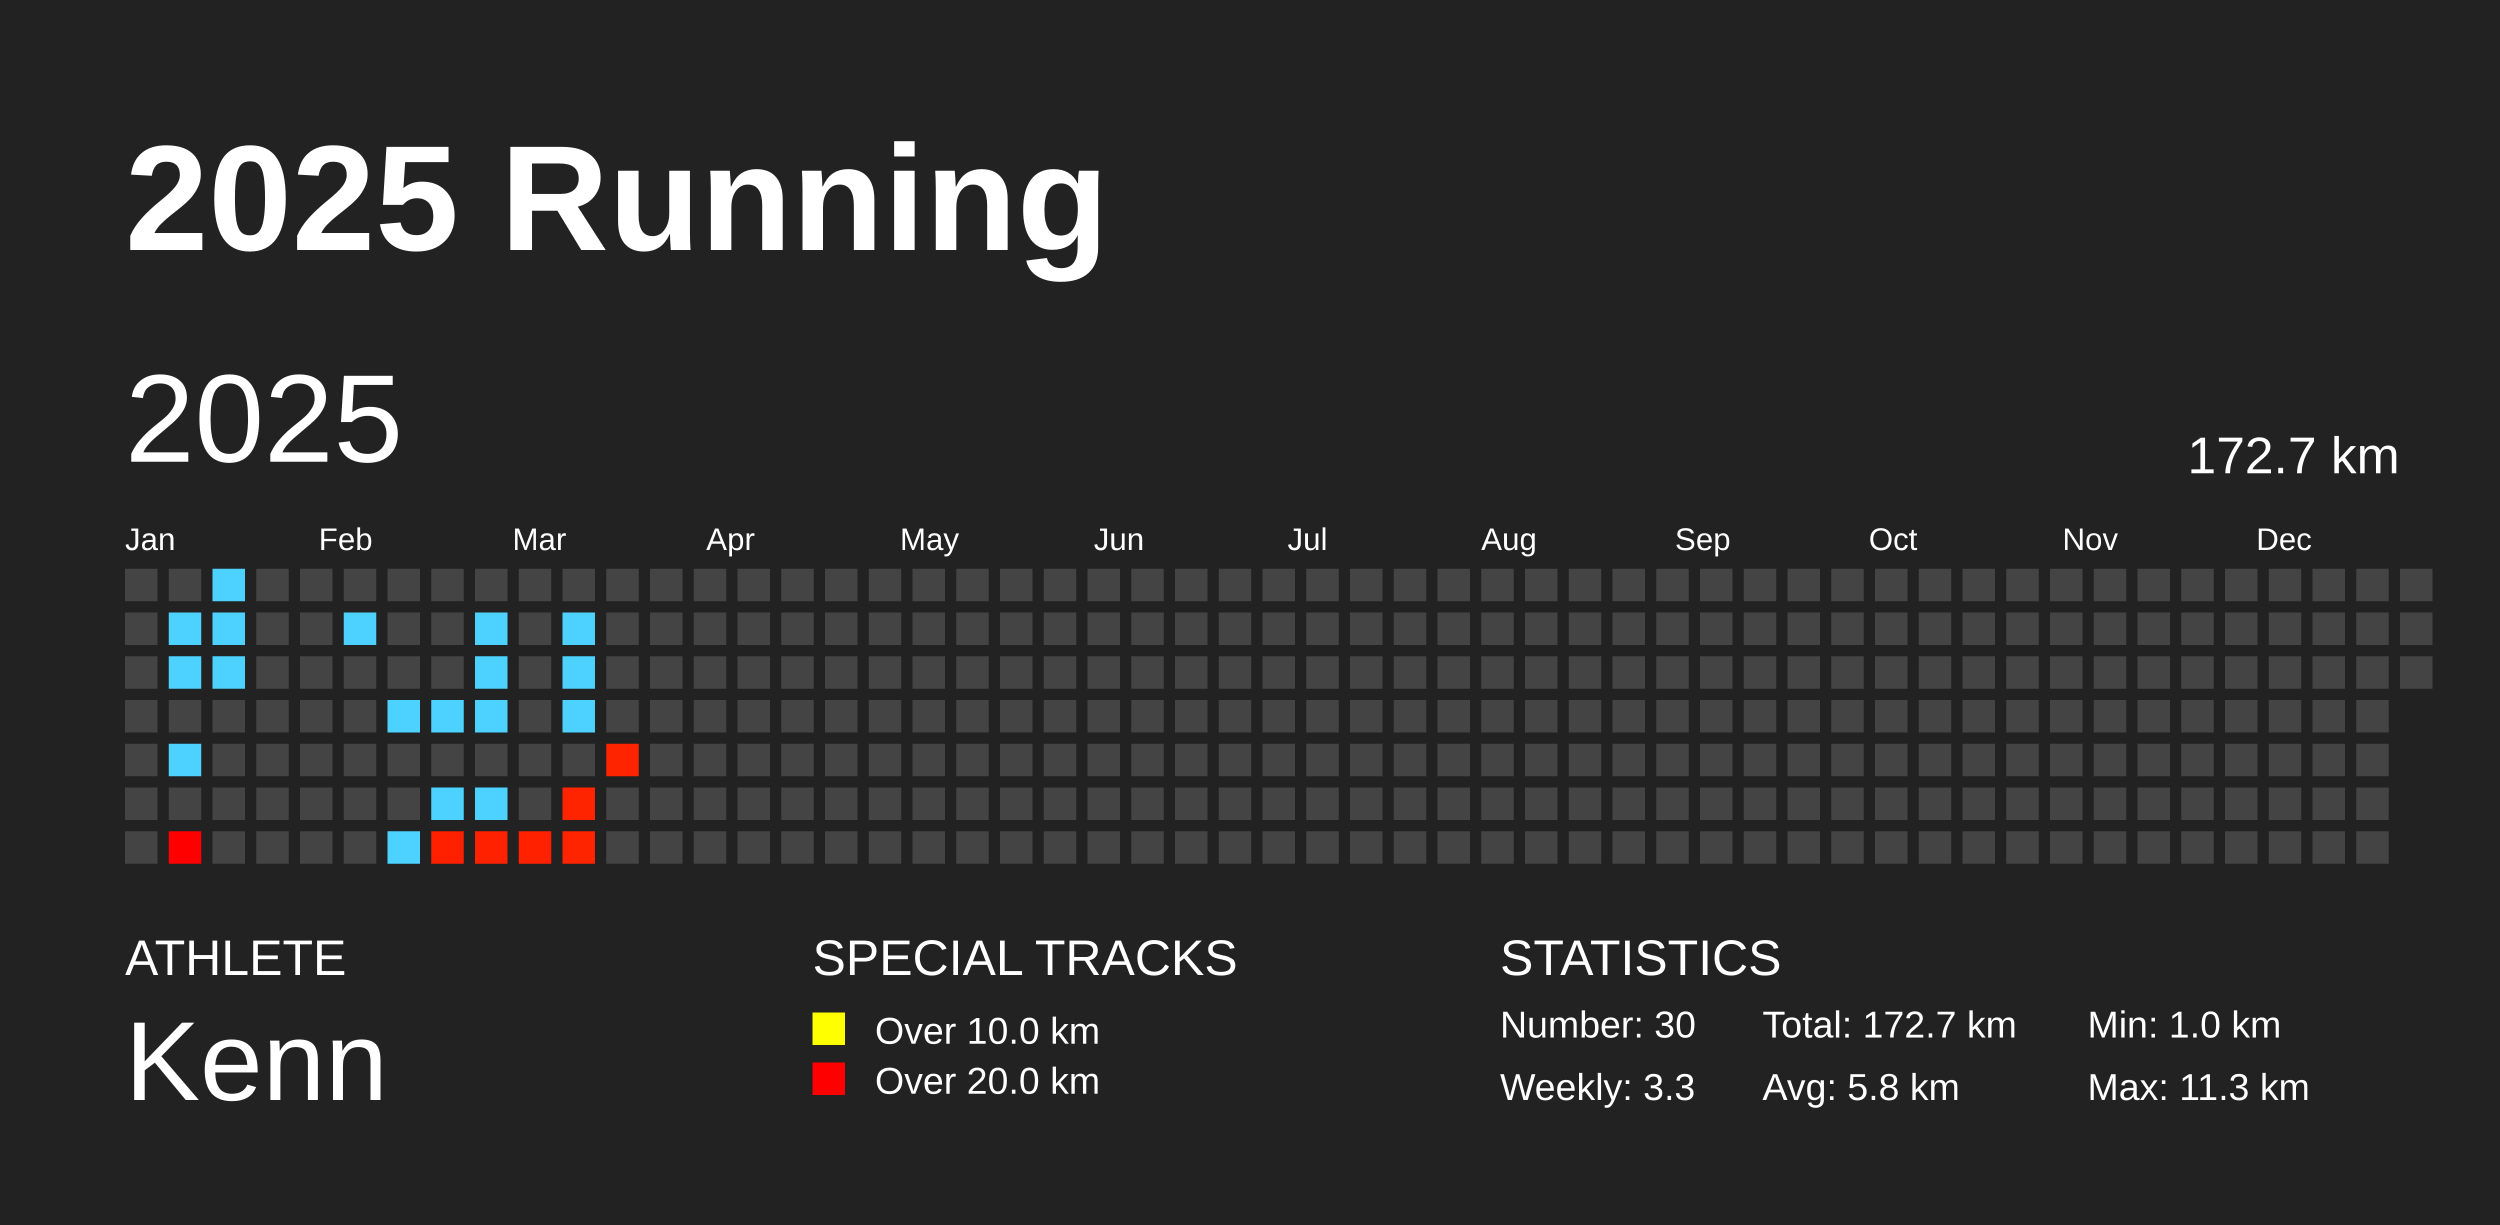
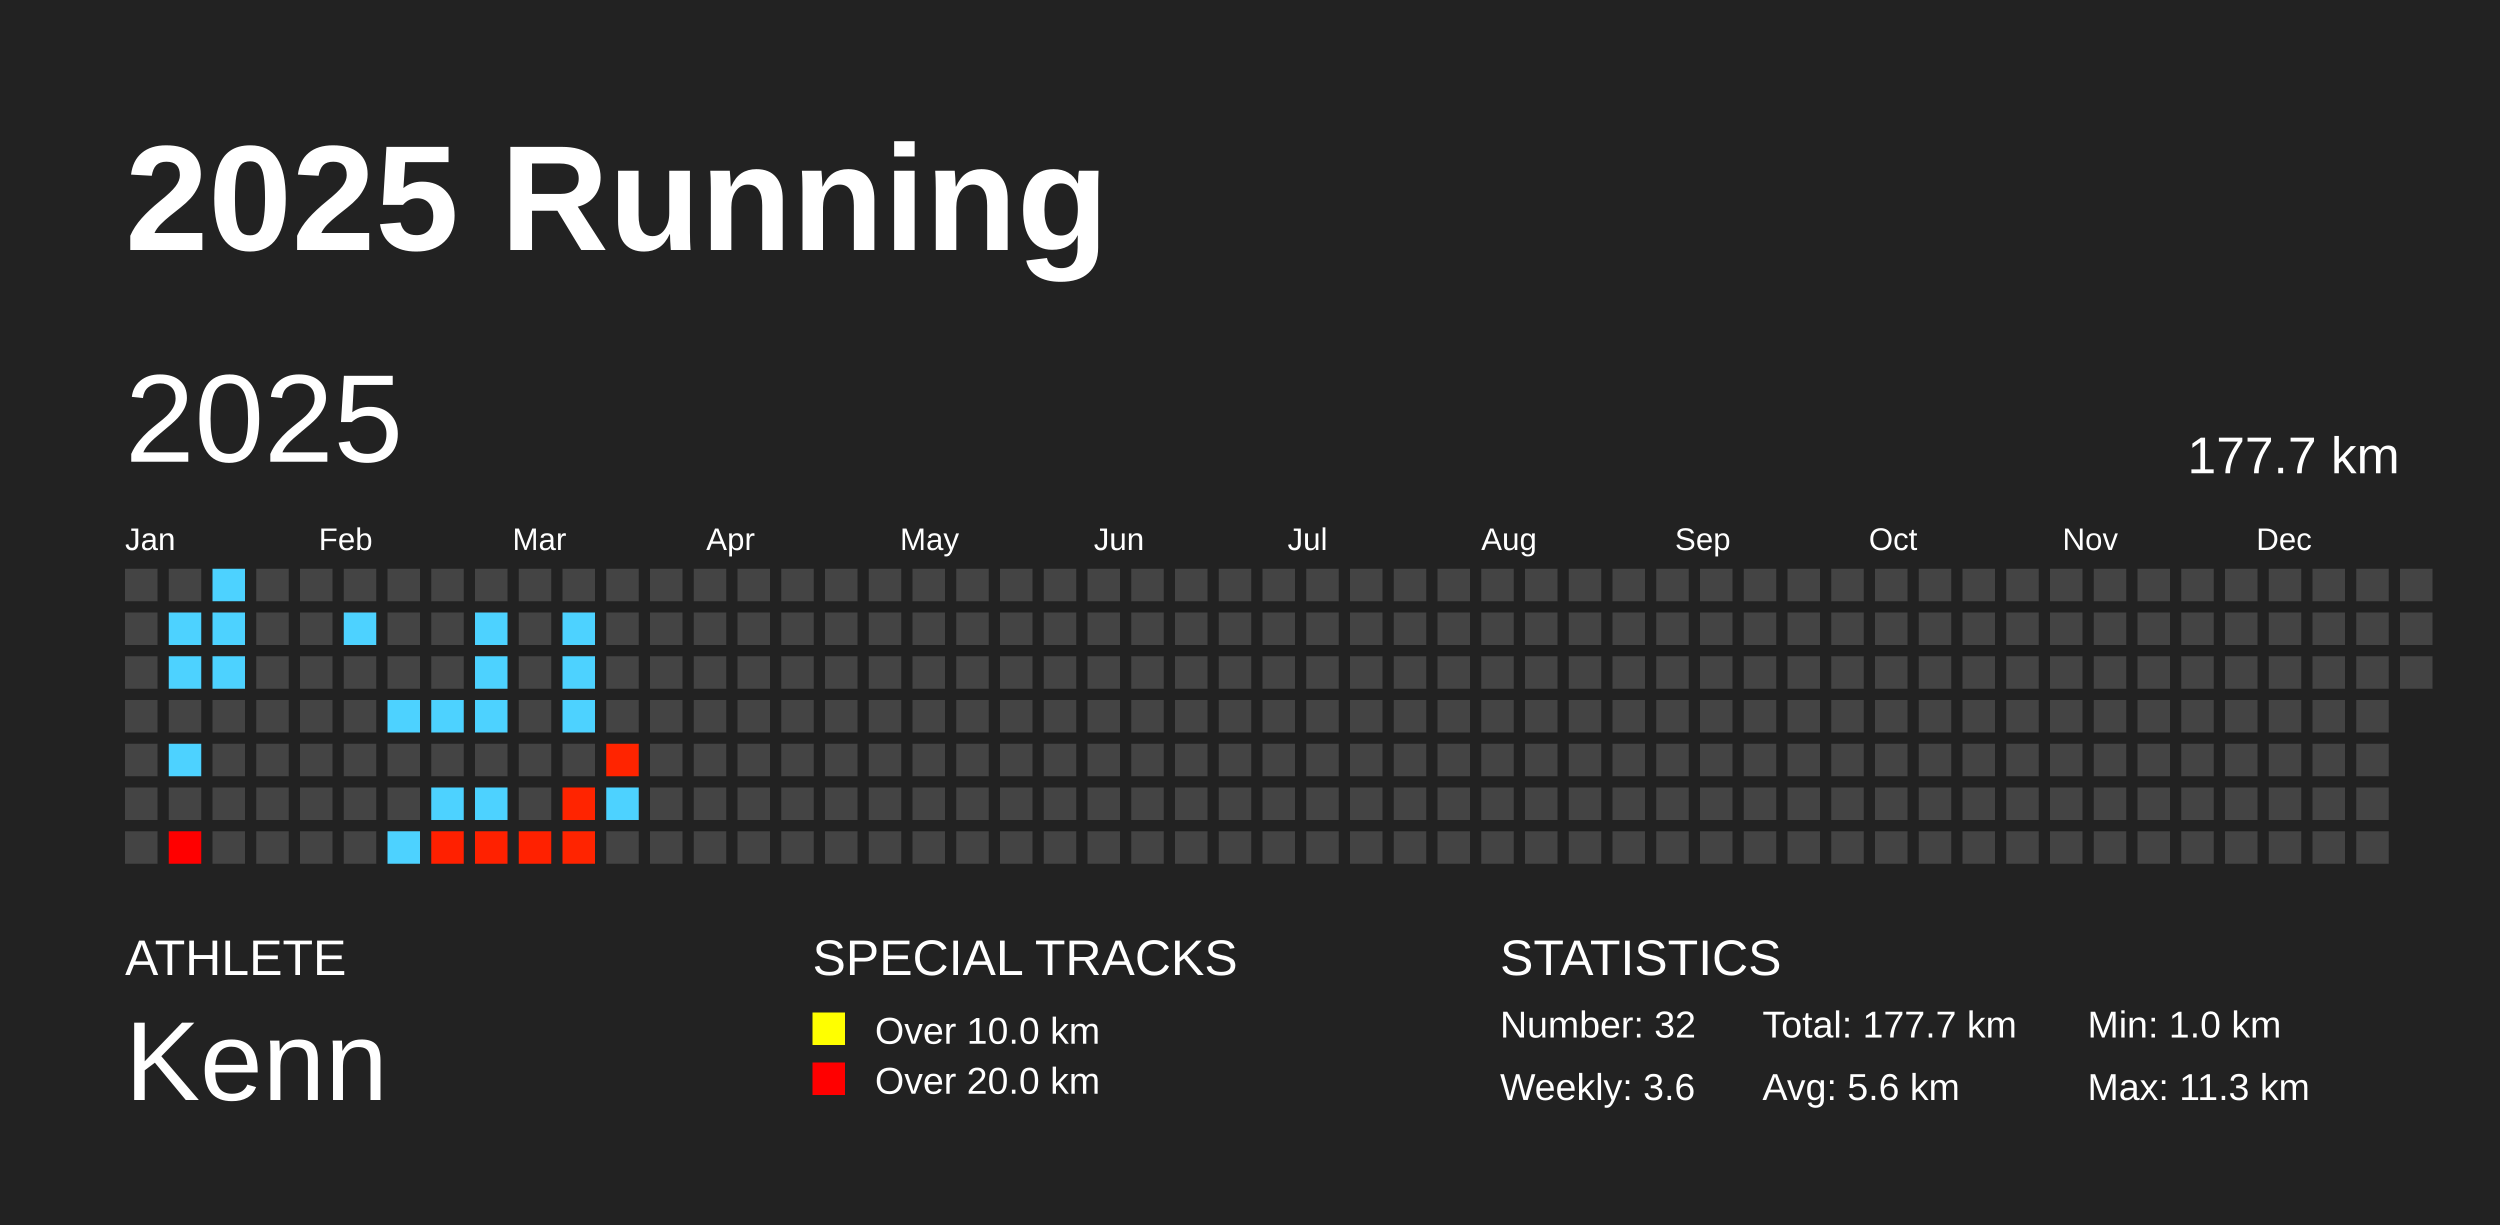
<svg xmlns="http://www.w3.org/2000/svg" baseProfile="full" height="98mm" version="1.1" viewBox="0,0,200,98" width="200mm">
  <defs />
  <rect fill="#222222" height="98" width="200" x="0" y="0" />
  <text fill="#FFFFFF" style="font-size:12px; font-family:Arial; font-weight:bold;" x="10" y="20">2025 Running</text>
  <text fill="#FFFFFF" style="font-size:4px; font-family:Arial" x="10" y="78">ATHLETE</text>
  <text fill="#FFFFFF" style="font-size:9px; font-family:Arial" x="10" y="88">Kenn</text>
  <text fill="#FFFFFF" style="font-size:4px; font-family:Arial" x="65" y="78">SPECIAL TRACKS</text>
  <rect fill="yellow" height="2.6" width="2.6" x="65" y="81" />
  <text fill="#FFFFFF" style="font-size:3px; font-family:Arial" x="70" y="83.5">Over 10.0 km</text>
  <rect fill="red" height="2.6" width="2.6" x="65" y="85" />
  <text fill="#FFFFFF" style="font-size:3px; font-family:Arial" x="70" y="87.5">Over 20.0 km</text>
  <text fill="#FFFFFF" style="font-size:4px; font-family:Arial" x="120" y="78">STATISTICS</text>
-   <text fill="#FFFFFF" style="font-size:3px; font-family:Arial" x="120" y="83">Number: 30</text>
-   <text fill="#FFFFFF" style="font-size:3px; font-family:Arial" x="120" y="88">Weekly: 3.3</text>
-   <text fill="#FFFFFF" style="font-size:3px; font-family:Arial" x="141" y="83">Total: 172.7 km</text>
-   <text fill="#FFFFFF" style="font-size:3px; font-family:Arial" x="141" y="88">Avg: 5.8 km</text>
+   <text fill="#FFFFFF" style="font-size:3px; font-family:Arial" x="120" y="83">Number: 32</text>
+   <text fill="#FFFFFF" style="font-size:3px; font-family:Arial" x="120" y="88">Weekly: 3.6</text>
+   <text fill="#FFFFFF" style="font-size:3px; font-family:Arial" x="141" y="83">Total: 177.7 km</text>
+   <text fill="#FFFFFF" style="font-size:3px; font-family:Arial" x="141" y="88">Avg: 5.6 km</text>
  <text fill="#FFFFFF" style="font-size:3px; font-family:Arial" x="167" y="83">Min: 1.0 km</text>
  <text fill="#FFFFFF" style="font-size:3px; font-family:Arial" x="167" y="88">Max: 11.3 km</text>
  <text dominant-baseline="hanging" fill="#FFFFFF" style="font-size:10.0px; font-family:Arial;" x="10" y="30">2025</text>
-   <text dominant-baseline="hanging" fill="#FFFFFF" style="font-size:4.125px; font-family:Arial;" x="175" y="35">172.7 km</text>
+   <text dominant-baseline="hanging" fill="#FFFFFF" style="font-size:4.125px; font-family:Arial;" x="175" y="35">177.7 km</text>
  <text fill="#FFFFFF" style="font-size:2.5px; font-family:Arial" x="10.0" y="44">Jan</text>
  <text fill="#FFFFFF" style="font-size:2.5px; font-family:Arial" x="25.5" y="44">Feb</text>
  <text fill="#FFFFFF" style="font-size:2.5px; font-family:Arial" x="41.0" y="44">Mar</text>
  <text fill="#FFFFFF" style="font-size:2.5px; font-family:Arial" x="56.5" y="44">Apr</text>
  <text fill="#FFFFFF" style="font-size:2.5px; font-family:Arial" x="72.0" y="44">May</text>
  <text fill="#FFFFFF" style="font-size:2.5px; font-family:Arial" x="87.5" y="44">Jun</text>
  <text fill="#FFFFFF" style="font-size:2.5px; font-family:Arial" x="103.0" y="44">Jul</text>
  <text fill="#FFFFFF" style="font-size:2.5px; font-family:Arial" x="118.5" y="44">Aug</text>
  <text fill="#FFFFFF" style="font-size:2.5px; font-family:Arial" x="134.0" y="44">Sep</text>
  <text fill="#FFFFFF" style="font-size:2.5px; font-family:Arial" x="149.5" y="44">Oct</text>
  <text fill="#FFFFFF" style="font-size:2.5px; font-family:Arial" x="165.0" y="44">Nov</text>
  <text fill="#FFFFFF" style="font-size:2.5px; font-family:Arial" x="180.5" y="44">Dec</text>
  <rect fill="#444444" height="2.6" width="2.6" x="10.0" y="45.5" />
  <rect fill="#444444" height="2.6" width="2.6" x="10.0" y="49.0" />
  <rect fill="#444444" height="2.6" width="2.6" x="10.0" y="52.5" />
  <rect fill="#444444" height="2.6" width="2.6" x="10.0" y="56.0" />
  <rect fill="#444444" height="2.6" width="2.6" x="10.0" y="59.5" />
  <rect fill="#444444" height="2.6" width="2.6" x="10.0" y="63.0" />
  <rect fill="#444444" height="2.6" width="2.6" x="10.0" y="66.5" />
  <rect fill="#444444" height="2.6" width="2.6" x="13.5" y="45.5" />
  <rect fill="#4dd2ff" height="2.6" width="2.6" x="13.5" y="49.0" />
  <rect fill="#4dd2ff" height="2.6" width="2.6" x="13.5" y="52.5" />
  <rect fill="#444444" height="2.6" width="2.6" x="13.5" y="56.0" />
  <rect fill="#4dd2ff" height="2.6" width="2.6" x="13.5" y="59.5" />
  <rect fill="#444444" height="2.6" width="2.6" x="13.5" y="63.0" />
  <rect fill="#ff0000" height="2.6" width="2.6" x="13.5" y="66.5" />
  <rect fill="#4dd2ff" height="2.6" width="2.6" x="17.0" y="45.5" />
  <rect fill="#4dd2ff" height="2.6" width="2.6" x="17.0" y="49.0" />
  <rect fill="#4dd2ff" height="2.6" width="2.6" x="17.0" y="52.5" />
  <rect fill="#444444" height="2.6" width="2.6" x="17.0" y="56.0" />
  <rect fill="#444444" height="2.6" width="2.6" x="17.0" y="59.5" />
  <rect fill="#444444" height="2.6" width="2.6" x="17.0" y="63.0" />
  <rect fill="#444444" height="2.6" width="2.6" x="17.0" y="66.5" />
  <rect fill="#444444" height="2.6" width="2.6" x="20.5" y="45.5" />
  <rect fill="#444444" height="2.6" width="2.6" x="20.5" y="49.0" />
  <rect fill="#444444" height="2.6" width="2.6" x="20.5" y="52.5" />
  <rect fill="#444444" height="2.6" width="2.6" x="20.5" y="56.0" />
  <rect fill="#444444" height="2.6" width="2.6" x="20.5" y="59.5" />
  <rect fill="#444444" height="2.6" width="2.6" x="20.5" y="63.0" />
  <rect fill="#444444" height="2.6" width="2.6" x="20.5" y="66.5" />
  <rect fill="#444444" height="2.6" width="2.6" x="24.0" y="45.5" />
  <rect fill="#444444" height="2.6" width="2.6" x="24.0" y="49.0" />
  <rect fill="#444444" height="2.6" width="2.6" x="24.0" y="52.5" />
  <rect fill="#444444" height="2.6" width="2.6" x="24.0" y="56.0" />
  <rect fill="#444444" height="2.6" width="2.6" x="24.0" y="59.5" />
  <rect fill="#444444" height="2.6" width="2.6" x="24.0" y="63.0" />
  <rect fill="#444444" height="2.6" width="2.6" x="24.0" y="66.5" />
  <rect fill="#444444" height="2.6" width="2.6" x="27.5" y="45.5" />
  <rect fill="#4dd2ff" height="2.6" width="2.6" x="27.5" y="49.0" />
  <rect fill="#444444" height="2.6" width="2.6" x="27.5" y="52.5" />
  <rect fill="#444444" height="2.6" width="2.6" x="27.5" y="56.0" />
  <rect fill="#444444" height="2.6" width="2.6" x="27.5" y="59.5" />
  <rect fill="#444444" height="2.6" width="2.6" x="27.5" y="63.0" />
  <rect fill="#444444" height="2.6" width="2.6" x="27.5" y="66.5" />
  <rect fill="#444444" height="2.6" width="2.6" x="31.0" y="45.5" />
  <rect fill="#444444" height="2.6" width="2.6" x="31.0" y="49.0" />
  <rect fill="#444444" height="2.6" width="2.6" x="31.0" y="52.5" />
  <rect fill="#4dd2ff" height="2.6" width="2.6" x="31.0" y="56.0" />
  <rect fill="#444444" height="2.6" width="2.6" x="31.0" y="59.5" />
  <rect fill="#444444" height="2.6" width="2.6" x="31.0" y="63.0" />
  <rect fill="#4dd2ff" height="2.6" width="2.6" x="31.0" y="66.5" />
  <rect fill="#444444" height="2.6" width="2.6" x="34.5" y="45.5" />
  <rect fill="#444444" height="2.6" width="2.6" x="34.5" y="49.0" />
  <rect fill="#444444" height="2.6" width="2.6" x="34.5" y="52.5" />
  <rect fill="#4dd2ff" height="2.6" width="2.6" x="34.5" y="56.0" />
  <rect fill="#444444" height="2.6" width="2.6" x="34.5" y="59.5" />
  <rect fill="#4dd2ff" height="2.6" width="2.6" x="34.5" y="63.0" />
  <rect fill="#ff2000" height="2.6" width="2.6" x="34.5" y="66.5" />
  <rect fill="#444444" height="2.6" width="2.6" x="38.0" y="45.5" />
  <rect fill="#4dd2ff" height="2.6" width="2.6" x="38.0" y="49.0" />
  <rect fill="#4dd2ff" height="2.6" width="2.6" x="38.0" y="52.5" />
  <rect fill="#4dd2ff" height="2.6" width="2.6" x="38.0" y="56.0" />
  <rect fill="#444444" height="2.6" width="2.6" x="38.0" y="59.5" />
  <rect fill="#4dd2ff" height="2.6" width="2.6" x="38.0" y="63.0" />
  <rect fill="#ff2100" height="2.6" width="2.6" x="38.0" y="66.5" />
  <rect fill="#444444" height="2.6" width="2.6" x="41.5" y="45.5" />
  <rect fill="#444444" height="2.6" width="2.6" x="41.5" y="49.0" />
  <rect fill="#444444" height="2.6" width="2.6" x="41.5" y="52.5" />
  <rect fill="#444444" height="2.6" width="2.6" x="41.5" y="56.0" />
  <rect fill="#444444" height="2.6" width="2.6" x="41.5" y="59.5" />
  <rect fill="#444444" height="2.6" width="2.6" x="41.5" y="63.0" />
  <rect fill="#ff2100" height="2.6" width="2.6" x="41.5" y="66.5" />
  <rect fill="#444444" height="2.6" width="2.6" x="45.0" y="45.5" />
  <rect fill="#4dd2ff" height="2.6" width="2.6" x="45.0" y="49.0" />
  <rect fill="#4dd2ff" height="2.6" width="2.6" x="45.0" y="52.5" />
  <rect fill="#4dd2ff" height="2.6" width="2.6" x="45.0" y="56.0" />
  <rect fill="#444444" height="2.6" width="2.6" x="45.0" y="59.5" />
  <rect fill="#ff2400" height="2.6" width="2.6" x="45.0" y="63.0" />
  <rect fill="#ff2400" height="2.6" width="2.6" x="45.0" y="66.5" />
  <rect fill="#444444" height="2.6" width="2.6" x="48.5" y="45.5" />
  <rect fill="#444444" height="2.6" width="2.6" x="48.5" y="49.0" />
  <rect fill="#444444" height="2.6" width="2.6" x="48.5" y="52.5" />
  <rect fill="#444444" height="2.6" width="2.6" x="48.5" y="56.0" />
  <rect fill="#ff2400" height="2.6" width="2.6" x="48.5" y="59.5" />
-   <rect fill="#444444" height="2.6" width="2.6" x="48.5" y="63.0" />
+   <rect fill="#4dd2ff" height="2.6" width="2.6" x="48.5" y="63.0" />
  <rect fill="#444444" height="2.6" width="2.6" x="48.5" y="66.5" />
  <rect fill="#444444" height="2.6" width="2.6" x="52.0" y="45.5" />
  <rect fill="#444444" height="2.6" width="2.6" x="52.0" y="49.0" />
  <rect fill="#444444" height="2.6" width="2.6" x="52.0" y="52.5" />
  <rect fill="#444444" height="2.6" width="2.6" x="52.0" y="56.0" />
  <rect fill="#444444" height="2.6" width="2.6" x="52.0" y="59.5" />
  <rect fill="#444444" height="2.6" width="2.6" x="52.0" y="63.0" />
  <rect fill="#444444" height="2.6" width="2.6" x="52.0" y="66.5" />
  <rect fill="#444444" height="2.6" width="2.6" x="55.5" y="45.5" />
  <rect fill="#444444" height="2.6" width="2.6" x="55.5" y="49.0" />
  <rect fill="#444444" height="2.6" width="2.6" x="55.5" y="52.5" />
  <rect fill="#444444" height="2.6" width="2.6" x="55.5" y="56.0" />
  <rect fill="#444444" height="2.6" width="2.6" x="55.5" y="59.5" />
  <rect fill="#444444" height="2.6" width="2.6" x="55.5" y="63.0" />
  <rect fill="#444444" height="2.6" width="2.6" x="55.5" y="66.5" />
  <rect fill="#444444" height="2.6" width="2.6" x="59.0" y="45.5" />
  <rect fill="#444444" height="2.6" width="2.6" x="59.0" y="49.0" />
  <rect fill="#444444" height="2.6" width="2.6" x="59.0" y="52.5" />
  <rect fill="#444444" height="2.6" width="2.6" x="59.0" y="56.0" />
  <rect fill="#444444" height="2.6" width="2.6" x="59.0" y="59.5" />
  <rect fill="#444444" height="2.6" width="2.6" x="59.0" y="63.0" />
  <rect fill="#444444" height="2.6" width="2.6" x="59.0" y="66.5" />
  <rect fill="#444444" height="2.6" width="2.6" x="62.5" y="45.5" />
  <rect fill="#444444" height="2.6" width="2.6" x="62.5" y="49.0" />
  <rect fill="#444444" height="2.6" width="2.6" x="62.5" y="52.5" />
  <rect fill="#444444" height="2.6" width="2.6" x="62.5" y="56.0" />
  <rect fill="#444444" height="2.6" width="2.6" x="62.5" y="59.5" />
  <rect fill="#444444" height="2.6" width="2.6" x="62.5" y="63.0" />
  <rect fill="#444444" height="2.6" width="2.6" x="62.5" y="66.5" />
  <rect fill="#444444" height="2.6" width="2.6" x="66.0" y="45.5" />
  <rect fill="#444444" height="2.6" width="2.6" x="66.0" y="49.0" />
  <rect fill="#444444" height="2.6" width="2.6" x="66.0" y="52.5" />
  <rect fill="#444444" height="2.6" width="2.6" x="66.0" y="56.0" />
  <rect fill="#444444" height="2.6" width="2.6" x="66.0" y="59.5" />
  <rect fill="#444444" height="2.6" width="2.6" x="66.0" y="63.0" />
  <rect fill="#444444" height="2.6" width="2.6" x="66.0" y="66.5" />
  <rect fill="#444444" height="2.6" width="2.6" x="69.5" y="45.5" />
  <rect fill="#444444" height="2.6" width="2.6" x="69.5" y="49.0" />
  <rect fill="#444444" height="2.6" width="2.6" x="69.5" y="52.5" />
  <rect fill="#444444" height="2.6" width="2.6" x="69.5" y="56.0" />
  <rect fill="#444444" height="2.6" width="2.6" x="69.5" y="59.5" />
  <rect fill="#444444" height="2.6" width="2.6" x="69.5" y="63.0" />
  <rect fill="#444444" height="2.6" width="2.6" x="69.5" y="66.5" />
  <rect fill="#444444" height="2.6" width="2.6" x="73.0" y="45.5" />
  <rect fill="#444444" height="2.6" width="2.6" x="73.0" y="49.0" />
  <rect fill="#444444" height="2.6" width="2.6" x="73.0" y="52.5" />
  <rect fill="#444444" height="2.6" width="2.6" x="73.0" y="56.0" />
  <rect fill="#444444" height="2.6" width="2.6" x="73.0" y="59.5" />
  <rect fill="#444444" height="2.6" width="2.6" x="73.0" y="63.0" />
  <rect fill="#444444" height="2.6" width="2.6" x="73.0" y="66.5" />
  <rect fill="#444444" height="2.6" width="2.6" x="76.5" y="45.5" />
  <rect fill="#444444" height="2.6" width="2.6" x="76.5" y="49.0" />
  <rect fill="#444444" height="2.6" width="2.6" x="76.5" y="52.5" />
  <rect fill="#444444" height="2.6" width="2.6" x="76.5" y="56.0" />
  <rect fill="#444444" height="2.6" width="2.6" x="76.5" y="59.5" />
  <rect fill="#444444" height="2.6" width="2.6" x="76.5" y="63.0" />
  <rect fill="#444444" height="2.6" width="2.6" x="76.5" y="66.5" />
  <rect fill="#444444" height="2.6" width="2.6" x="80.0" y="45.5" />
  <rect fill="#444444" height="2.6" width="2.6" x="80.0" y="49.0" />
  <rect fill="#444444" height="2.6" width="2.6" x="80.0" y="52.5" />
  <rect fill="#444444" height="2.6" width="2.6" x="80.0" y="56.0" />
  <rect fill="#444444" height="2.6" width="2.6" x="80.0" y="59.5" />
  <rect fill="#444444" height="2.6" width="2.6" x="80.0" y="63.0" />
  <rect fill="#444444" height="2.6" width="2.6" x="80.0" y="66.5" />
  <rect fill="#444444" height="2.6" width="2.6" x="83.5" y="45.5" />
  <rect fill="#444444" height="2.6" width="2.6" x="83.5" y="49.0" />
  <rect fill="#444444" height="2.6" width="2.6" x="83.5" y="52.5" />
  <rect fill="#444444" height="2.6" width="2.6" x="83.5" y="56.0" />
  <rect fill="#444444" height="2.6" width="2.6" x="83.5" y="59.5" />
  <rect fill="#444444" height="2.6" width="2.6" x="83.5" y="63.0" />
  <rect fill="#444444" height="2.6" width="2.6" x="83.5" y="66.5" />
  <rect fill="#444444" height="2.6" width="2.6" x="87.0" y="45.5" />
  <rect fill="#444444" height="2.6" width="2.6" x="87.0" y="49.0" />
  <rect fill="#444444" height="2.6" width="2.6" x="87.0" y="52.5" />
  <rect fill="#444444" height="2.6" width="2.6" x="87.0" y="56.0" />
  <rect fill="#444444" height="2.6" width="2.6" x="87.0" y="59.5" />
  <rect fill="#444444" height="2.6" width="2.6" x="87.0" y="63.0" />
  <rect fill="#444444" height="2.6" width="2.6" x="87.0" y="66.5" />
  <rect fill="#444444" height="2.6" width="2.6" x="90.5" y="45.5" />
  <rect fill="#444444" height="2.6" width="2.6" x="90.5" y="49.0" />
  <rect fill="#444444" height="2.6" width="2.6" x="90.5" y="52.5" />
  <rect fill="#444444" height="2.6" width="2.6" x="90.5" y="56.0" />
  <rect fill="#444444" height="2.6" width="2.6" x="90.5" y="59.5" />
  <rect fill="#444444" height="2.6" width="2.6" x="90.5" y="63.0" />
  <rect fill="#444444" height="2.6" width="2.6" x="90.5" y="66.5" />
  <rect fill="#444444" height="2.6" width="2.6" x="94.0" y="45.5" />
  <rect fill="#444444" height="2.6" width="2.6" x="94.0" y="49.0" />
  <rect fill="#444444" height="2.6" width="2.6" x="94.0" y="52.5" />
  <rect fill="#444444" height="2.6" width="2.6" x="94.0" y="56.0" />
  <rect fill="#444444" height="2.6" width="2.6" x="94.0" y="59.5" />
  <rect fill="#444444" height="2.6" width="2.6" x="94.0" y="63.0" />
  <rect fill="#444444" height="2.6" width="2.6" x="94.0" y="66.5" />
  <rect fill="#444444" height="2.6" width="2.6" x="97.5" y="45.5" />
  <rect fill="#444444" height="2.6" width="2.6" x="97.5" y="49.0" />
  <rect fill="#444444" height="2.6" width="2.6" x="97.5" y="52.5" />
  <rect fill="#444444" height="2.6" width="2.6" x="97.5" y="56.0" />
  <rect fill="#444444" height="2.6" width="2.6" x="97.5" y="59.5" />
  <rect fill="#444444" height="2.6" width="2.6" x="97.5" y="63.0" />
  <rect fill="#444444" height="2.6" width="2.6" x="97.5" y="66.5" />
  <rect fill="#444444" height="2.6" width="2.6" x="101.0" y="45.5" />
  <rect fill="#444444" height="2.6" width="2.6" x="101.0" y="49.0" />
  <rect fill="#444444" height="2.6" width="2.6" x="101.0" y="52.5" />
  <rect fill="#444444" height="2.6" width="2.6" x="101.0" y="56.0" />
  <rect fill="#444444" height="2.6" width="2.6" x="101.0" y="59.5" />
  <rect fill="#444444" height="2.6" width="2.6" x="101.0" y="63.0" />
  <rect fill="#444444" height="2.6" width="2.6" x="101.0" y="66.5" />
  <rect fill="#444444" height="2.6" width="2.6" x="104.5" y="45.5" />
  <rect fill="#444444" height="2.6" width="2.6" x="104.5" y="49.0" />
  <rect fill="#444444" height="2.6" width="2.6" x="104.5" y="52.5" />
  <rect fill="#444444" height="2.6" width="2.6" x="104.5" y="56.0" />
  <rect fill="#444444" height="2.6" width="2.6" x="104.5" y="59.5" />
  <rect fill="#444444" height="2.6" width="2.6" x="104.5" y="63.0" />
  <rect fill="#444444" height="2.6" width="2.6" x="104.5" y="66.5" />
  <rect fill="#444444" height="2.6" width="2.6" x="108.0" y="45.5" />
  <rect fill="#444444" height="2.6" width="2.6" x="108.0" y="49.0" />
  <rect fill="#444444" height="2.6" width="2.6" x="108.0" y="52.5" />
  <rect fill="#444444" height="2.6" width="2.6" x="108.0" y="56.0" />
  <rect fill="#444444" height="2.6" width="2.6" x="108.0" y="59.5" />
  <rect fill="#444444" height="2.6" width="2.6" x="108.0" y="63.0" />
  <rect fill="#444444" height="2.6" width="2.6" x="108.0" y="66.5" />
  <rect fill="#444444" height="2.6" width="2.6" x="111.5" y="45.5" />
  <rect fill="#444444" height="2.6" width="2.6" x="111.5" y="49.0" />
  <rect fill="#444444" height="2.6" width="2.6" x="111.5" y="52.5" />
  <rect fill="#444444" height="2.6" width="2.6" x="111.5" y="56.0" />
  <rect fill="#444444" height="2.6" width="2.6" x="111.5" y="59.5" />
  <rect fill="#444444" height="2.6" width="2.6" x="111.5" y="63.0" />
  <rect fill="#444444" height="2.6" width="2.6" x="111.5" y="66.5" />
  <rect fill="#444444" height="2.6" width="2.6" x="115.0" y="45.5" />
  <rect fill="#444444" height="2.6" width="2.6" x="115.0" y="49.0" />
  <rect fill="#444444" height="2.6" width="2.6" x="115.0" y="52.5" />
  <rect fill="#444444" height="2.6" width="2.6" x="115.0" y="56.0" />
  <rect fill="#444444" height="2.6" width="2.6" x="115.0" y="59.5" />
  <rect fill="#444444" height="2.6" width="2.6" x="115.0" y="63.0" />
  <rect fill="#444444" height="2.6" width="2.6" x="115.0" y="66.5" />
  <rect fill="#444444" height="2.6" width="2.6" x="118.5" y="45.5" />
  <rect fill="#444444" height="2.6" width="2.6" x="118.5" y="49.0" />
  <rect fill="#444444" height="2.6" width="2.6" x="118.5" y="52.5" />
  <rect fill="#444444" height="2.6" width="2.6" x="118.5" y="56.0" />
  <rect fill="#444444" height="2.6" width="2.6" x="118.5" y="59.5" />
  <rect fill="#444444" height="2.6" width="2.6" x="118.5" y="63.0" />
  <rect fill="#444444" height="2.6" width="2.6" x="118.5" y="66.5" />
  <rect fill="#444444" height="2.6" width="2.6" x="122.0" y="45.5" />
  <rect fill="#444444" height="2.6" width="2.6" x="122.0" y="49.0" />
  <rect fill="#444444" height="2.6" width="2.6" x="122.0" y="52.5" />
  <rect fill="#444444" height="2.6" width="2.6" x="122.0" y="56.0" />
  <rect fill="#444444" height="2.6" width="2.6" x="122.0" y="59.5" />
  <rect fill="#444444" height="2.6" width="2.6" x="122.0" y="63.0" />
  <rect fill="#444444" height="2.6" width="2.6" x="122.0" y="66.5" />
  <rect fill="#444444" height="2.6" width="2.6" x="125.5" y="45.5" />
  <rect fill="#444444" height="2.6" width="2.6" x="125.5" y="49.0" />
  <rect fill="#444444" height="2.6" width="2.6" x="125.5" y="52.5" />
  <rect fill="#444444" height="2.6" width="2.6" x="125.5" y="56.0" />
  <rect fill="#444444" height="2.6" width="2.6" x="125.5" y="59.5" />
  <rect fill="#444444" height="2.6" width="2.6" x="125.5" y="63.0" />
  <rect fill="#444444" height="2.6" width="2.6" x="125.5" y="66.5" />
  <rect fill="#444444" height="2.6" width="2.6" x="129.0" y="45.5" />
  <rect fill="#444444" height="2.6" width="2.6" x="129.0" y="49.0" />
  <rect fill="#444444" height="2.6" width="2.6" x="129.0" y="52.5" />
  <rect fill="#444444" height="2.6" width="2.6" x="129.0" y="56.0" />
  <rect fill="#444444" height="2.6" width="2.6" x="129.0" y="59.5" />
  <rect fill="#444444" height="2.6" width="2.6" x="129.0" y="63.0" />
  <rect fill="#444444" height="2.6" width="2.6" x="129.0" y="66.5" />
  <rect fill="#444444" height="2.6" width="2.6" x="132.5" y="45.5" />
  <rect fill="#444444" height="2.6" width="2.6" x="132.5" y="49.0" />
  <rect fill="#444444" height="2.6" width="2.6" x="132.5" y="52.5" />
  <rect fill="#444444" height="2.6" width="2.6" x="132.5" y="56.0" />
  <rect fill="#444444" height="2.6" width="2.6" x="132.5" y="59.5" />
  <rect fill="#444444" height="2.6" width="2.6" x="132.5" y="63.0" />
  <rect fill="#444444" height="2.6" width="2.6" x="132.5" y="66.5" />
  <rect fill="#444444" height="2.6" width="2.6" x="136.0" y="45.5" />
  <rect fill="#444444" height="2.6" width="2.6" x="136.0" y="49.0" />
  <rect fill="#444444" height="2.6" width="2.6" x="136.0" y="52.5" />
  <rect fill="#444444" height="2.6" width="2.6" x="136.0" y="56.0" />
  <rect fill="#444444" height="2.6" width="2.6" x="136.0" y="59.5" />
  <rect fill="#444444" height="2.6" width="2.6" x="136.0" y="63.0" />
  <rect fill="#444444" height="2.6" width="2.6" x="136.0" y="66.5" />
  <rect fill="#444444" height="2.6" width="2.6" x="139.5" y="45.5" />
  <rect fill="#444444" height="2.6" width="2.6" x="139.5" y="49.0" />
  <rect fill="#444444" height="2.6" width="2.6" x="139.5" y="52.5" />
  <rect fill="#444444" height="2.6" width="2.6" x="139.5" y="56.0" />
  <rect fill="#444444" height="2.6" width="2.6" x="139.5" y="59.5" />
  <rect fill="#444444" height="2.6" width="2.6" x="139.5" y="63.0" />
  <rect fill="#444444" height="2.6" width="2.6" x="139.5" y="66.5" />
  <rect fill="#444444" height="2.6" width="2.6" x="143.0" y="45.5" />
  <rect fill="#444444" height="2.6" width="2.6" x="143.0" y="49.0" />
  <rect fill="#444444" height="2.6" width="2.6" x="143.0" y="52.5" />
  <rect fill="#444444" height="2.6" width="2.6" x="143.0" y="56.0" />
  <rect fill="#444444" height="2.6" width="2.6" x="143.0" y="59.5" />
  <rect fill="#444444" height="2.6" width="2.6" x="143.0" y="63.0" />
  <rect fill="#444444" height="2.6" width="2.6" x="143.0" y="66.5" />
  <rect fill="#444444" height="2.6" width="2.6" x="146.5" y="45.5" />
  <rect fill="#444444" height="2.6" width="2.6" x="146.5" y="49.0" />
  <rect fill="#444444" height="2.6" width="2.6" x="146.5" y="52.5" />
  <rect fill="#444444" height="2.6" width="2.6" x="146.5" y="56.0" />
  <rect fill="#444444" height="2.6" width="2.6" x="146.5" y="59.5" />
  <rect fill="#444444" height="2.6" width="2.6" x="146.5" y="63.0" />
  <rect fill="#444444" height="2.6" width="2.6" x="146.5" y="66.5" />
  <rect fill="#444444" height="2.6" width="2.6" x="150.0" y="45.5" />
  <rect fill="#444444" height="2.6" width="2.6" x="150.0" y="49.0" />
  <rect fill="#444444" height="2.6" width="2.6" x="150.0" y="52.5" />
  <rect fill="#444444" height="2.6" width="2.6" x="150.0" y="56.0" />
  <rect fill="#444444" height="2.6" width="2.6" x="150.0" y="59.5" />
  <rect fill="#444444" height="2.6" width="2.6" x="150.0" y="63.0" />
  <rect fill="#444444" height="2.6" width="2.6" x="150.0" y="66.5" />
  <rect fill="#444444" height="2.6" width="2.6" x="153.5" y="45.5" />
  <rect fill="#444444" height="2.6" width="2.6" x="153.5" y="49.0" />
  <rect fill="#444444" height="2.6" width="2.6" x="153.5" y="52.5" />
  <rect fill="#444444" height="2.6" width="2.6" x="153.5" y="56.0" />
  <rect fill="#444444" height="2.6" width="2.6" x="153.5" y="59.5" />
  <rect fill="#444444" height="2.6" width="2.6" x="153.5" y="63.0" />
  <rect fill="#444444" height="2.6" width="2.6" x="153.5" y="66.5" />
  <rect fill="#444444" height="2.6" width="2.6" x="157.0" y="45.5" />
  <rect fill="#444444" height="2.6" width="2.6" x="157.0" y="49.0" />
  <rect fill="#444444" height="2.6" width="2.6" x="157.0" y="52.5" />
  <rect fill="#444444" height="2.6" width="2.6" x="157.0" y="56.0" />
  <rect fill="#444444" height="2.6" width="2.6" x="157.0" y="59.5" />
  <rect fill="#444444" height="2.6" width="2.6" x="157.0" y="63.0" />
  <rect fill="#444444" height="2.6" width="2.6" x="157.0" y="66.5" />
  <rect fill="#444444" height="2.6" width="2.6" x="160.5" y="45.5" />
  <rect fill="#444444" height="2.6" width="2.6" x="160.5" y="49.0" />
  <rect fill="#444444" height="2.6" width="2.6" x="160.5" y="52.5" />
  <rect fill="#444444" height="2.6" width="2.6" x="160.5" y="56.0" />
  <rect fill="#444444" height="2.6" width="2.6" x="160.5" y="59.5" />
  <rect fill="#444444" height="2.6" width="2.6" x="160.5" y="63.0" />
  <rect fill="#444444" height="2.6" width="2.6" x="160.5" y="66.5" />
  <rect fill="#444444" height="2.6" width="2.6" x="164.0" y="45.5" />
  <rect fill="#444444" height="2.6" width="2.6" x="164.0" y="49.0" />
  <rect fill="#444444" height="2.6" width="2.6" x="164.0" y="52.5" />
  <rect fill="#444444" height="2.6" width="2.6" x="164.0" y="56.0" />
  <rect fill="#444444" height="2.6" width="2.6" x="164.0" y="59.5" />
  <rect fill="#444444" height="2.6" width="2.6" x="164.0" y="63.0" />
  <rect fill="#444444" height="2.6" width="2.6" x="164.0" y="66.5" />
  <rect fill="#444444" height="2.6" width="2.6" x="167.5" y="45.5" />
  <rect fill="#444444" height="2.6" width="2.6" x="167.5" y="49.0" />
  <rect fill="#444444" height="2.6" width="2.6" x="167.5" y="52.5" />
  <rect fill="#444444" height="2.6" width="2.6" x="167.5" y="56.0" />
  <rect fill="#444444" height="2.6" width="2.6" x="167.5" y="59.5" />
  <rect fill="#444444" height="2.6" width="2.6" x="167.5" y="63.0" />
  <rect fill="#444444" height="2.6" width="2.6" x="167.5" y="66.5" />
  <rect fill="#444444" height="2.6" width="2.6" x="171.0" y="45.5" />
  <rect fill="#444444" height="2.6" width="2.6" x="171.0" y="49.0" />
  <rect fill="#444444" height="2.6" width="2.6" x="171.0" y="52.5" />
  <rect fill="#444444" height="2.6" width="2.6" x="171.0" y="56.0" />
  <rect fill="#444444" height="2.6" width="2.6" x="171.0" y="59.5" />
  <rect fill="#444444" height="2.6" width="2.6" x="171.0" y="63.0" />
  <rect fill="#444444" height="2.6" width="2.6" x="171.0" y="66.5" />
  <rect fill="#444444" height="2.6" width="2.6" x="174.5" y="45.5" />
  <rect fill="#444444" height="2.6" width="2.6" x="174.5" y="49.0" />
  <rect fill="#444444" height="2.6" width="2.6" x="174.5" y="52.5" />
  <rect fill="#444444" height="2.6" width="2.6" x="174.5" y="56.0" />
  <rect fill="#444444" height="2.6" width="2.6" x="174.5" y="59.5" />
  <rect fill="#444444" height="2.6" width="2.6" x="174.5" y="63.0" />
  <rect fill="#444444" height="2.6" width="2.6" x="174.5" y="66.5" />
  <rect fill="#444444" height="2.6" width="2.6" x="178.0" y="45.5" />
  <rect fill="#444444" height="2.6" width="2.6" x="178.0" y="49.0" />
  <rect fill="#444444" height="2.6" width="2.6" x="178.0" y="52.5" />
  <rect fill="#444444" height="2.6" width="2.6" x="178.0" y="56.0" />
  <rect fill="#444444" height="2.6" width="2.6" x="178.0" y="59.5" />
  <rect fill="#444444" height="2.6" width="2.6" x="178.0" y="63.0" />
  <rect fill="#444444" height="2.6" width="2.6" x="178.0" y="66.5" />
  <rect fill="#444444" height="2.6" width="2.6" x="181.5" y="45.5" />
  <rect fill="#444444" height="2.6" width="2.6" x="181.5" y="49.0" />
  <rect fill="#444444" height="2.6" width="2.6" x="181.5" y="52.5" />
  <rect fill="#444444" height="2.6" width="2.6" x="181.5" y="56.0" />
  <rect fill="#444444" height="2.6" width="2.6" x="181.5" y="59.5" />
  <rect fill="#444444" height="2.6" width="2.6" x="181.5" y="63.0" />
  <rect fill="#444444" height="2.6" width="2.6" x="181.5" y="66.5" />
  <rect fill="#444444" height="2.6" width="2.6" x="185.0" y="45.5" />
  <rect fill="#444444" height="2.6" width="2.6" x="185.0" y="49.0" />
  <rect fill="#444444" height="2.6" width="2.6" x="185.0" y="52.5" />
  <rect fill="#444444" height="2.6" width="2.6" x="185.0" y="56.0" />
  <rect fill="#444444" height="2.6" width="2.6" x="185.0" y="59.5" />
  <rect fill="#444444" height="2.6" width="2.6" x="185.0" y="63.0" />
  <rect fill="#444444" height="2.6" width="2.6" x="185.0" y="66.5" />
  <rect fill="#444444" height="2.6" width="2.6" x="188.5" y="45.5" />
  <rect fill="#444444" height="2.6" width="2.6" x="188.5" y="49.0" />
  <rect fill="#444444" height="2.6" width="2.6" x="188.5" y="52.5" />
  <rect fill="#444444" height="2.6" width="2.6" x="188.5" y="56.0" />
  <rect fill="#444444" height="2.6" width="2.6" x="188.5" y="59.5" />
  <rect fill="#444444" height="2.6" width="2.6" x="188.5" y="63.0" />
  <rect fill="#444444" height="2.6" width="2.6" x="188.5" y="66.5" />
  <rect fill="#444444" height="2.6" width="2.6" x="192.0" y="45.5" />
  <rect fill="#444444" height="2.6" width="2.6" x="192.0" y="49.0" />
  <rect fill="#444444" height="2.6" width="2.6" x="192.0" y="52.5" />
</svg>
